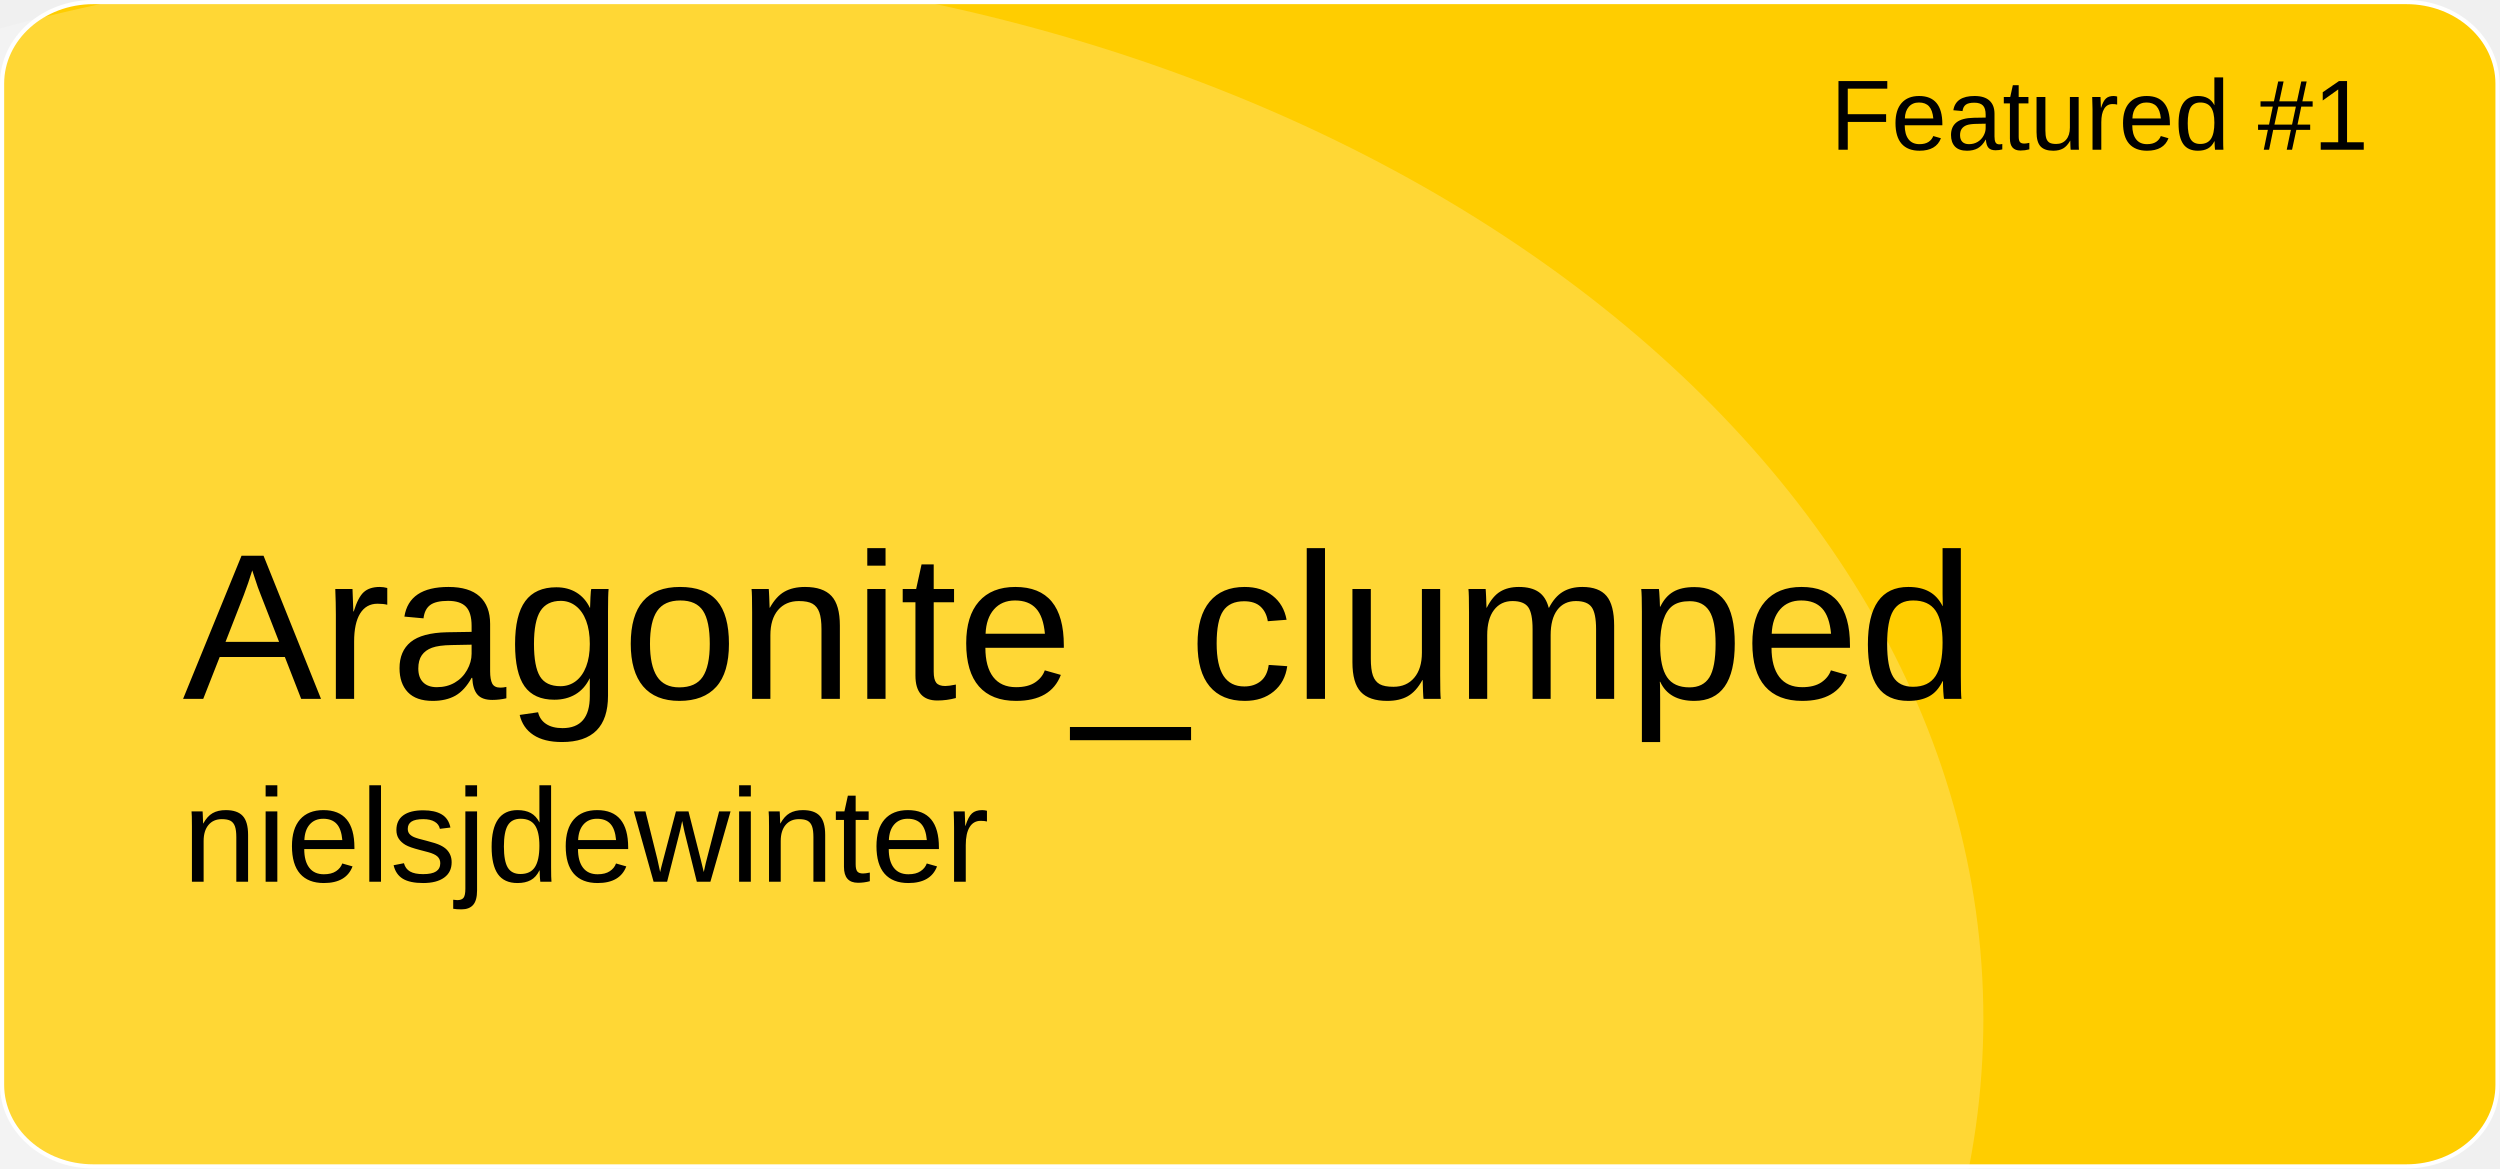
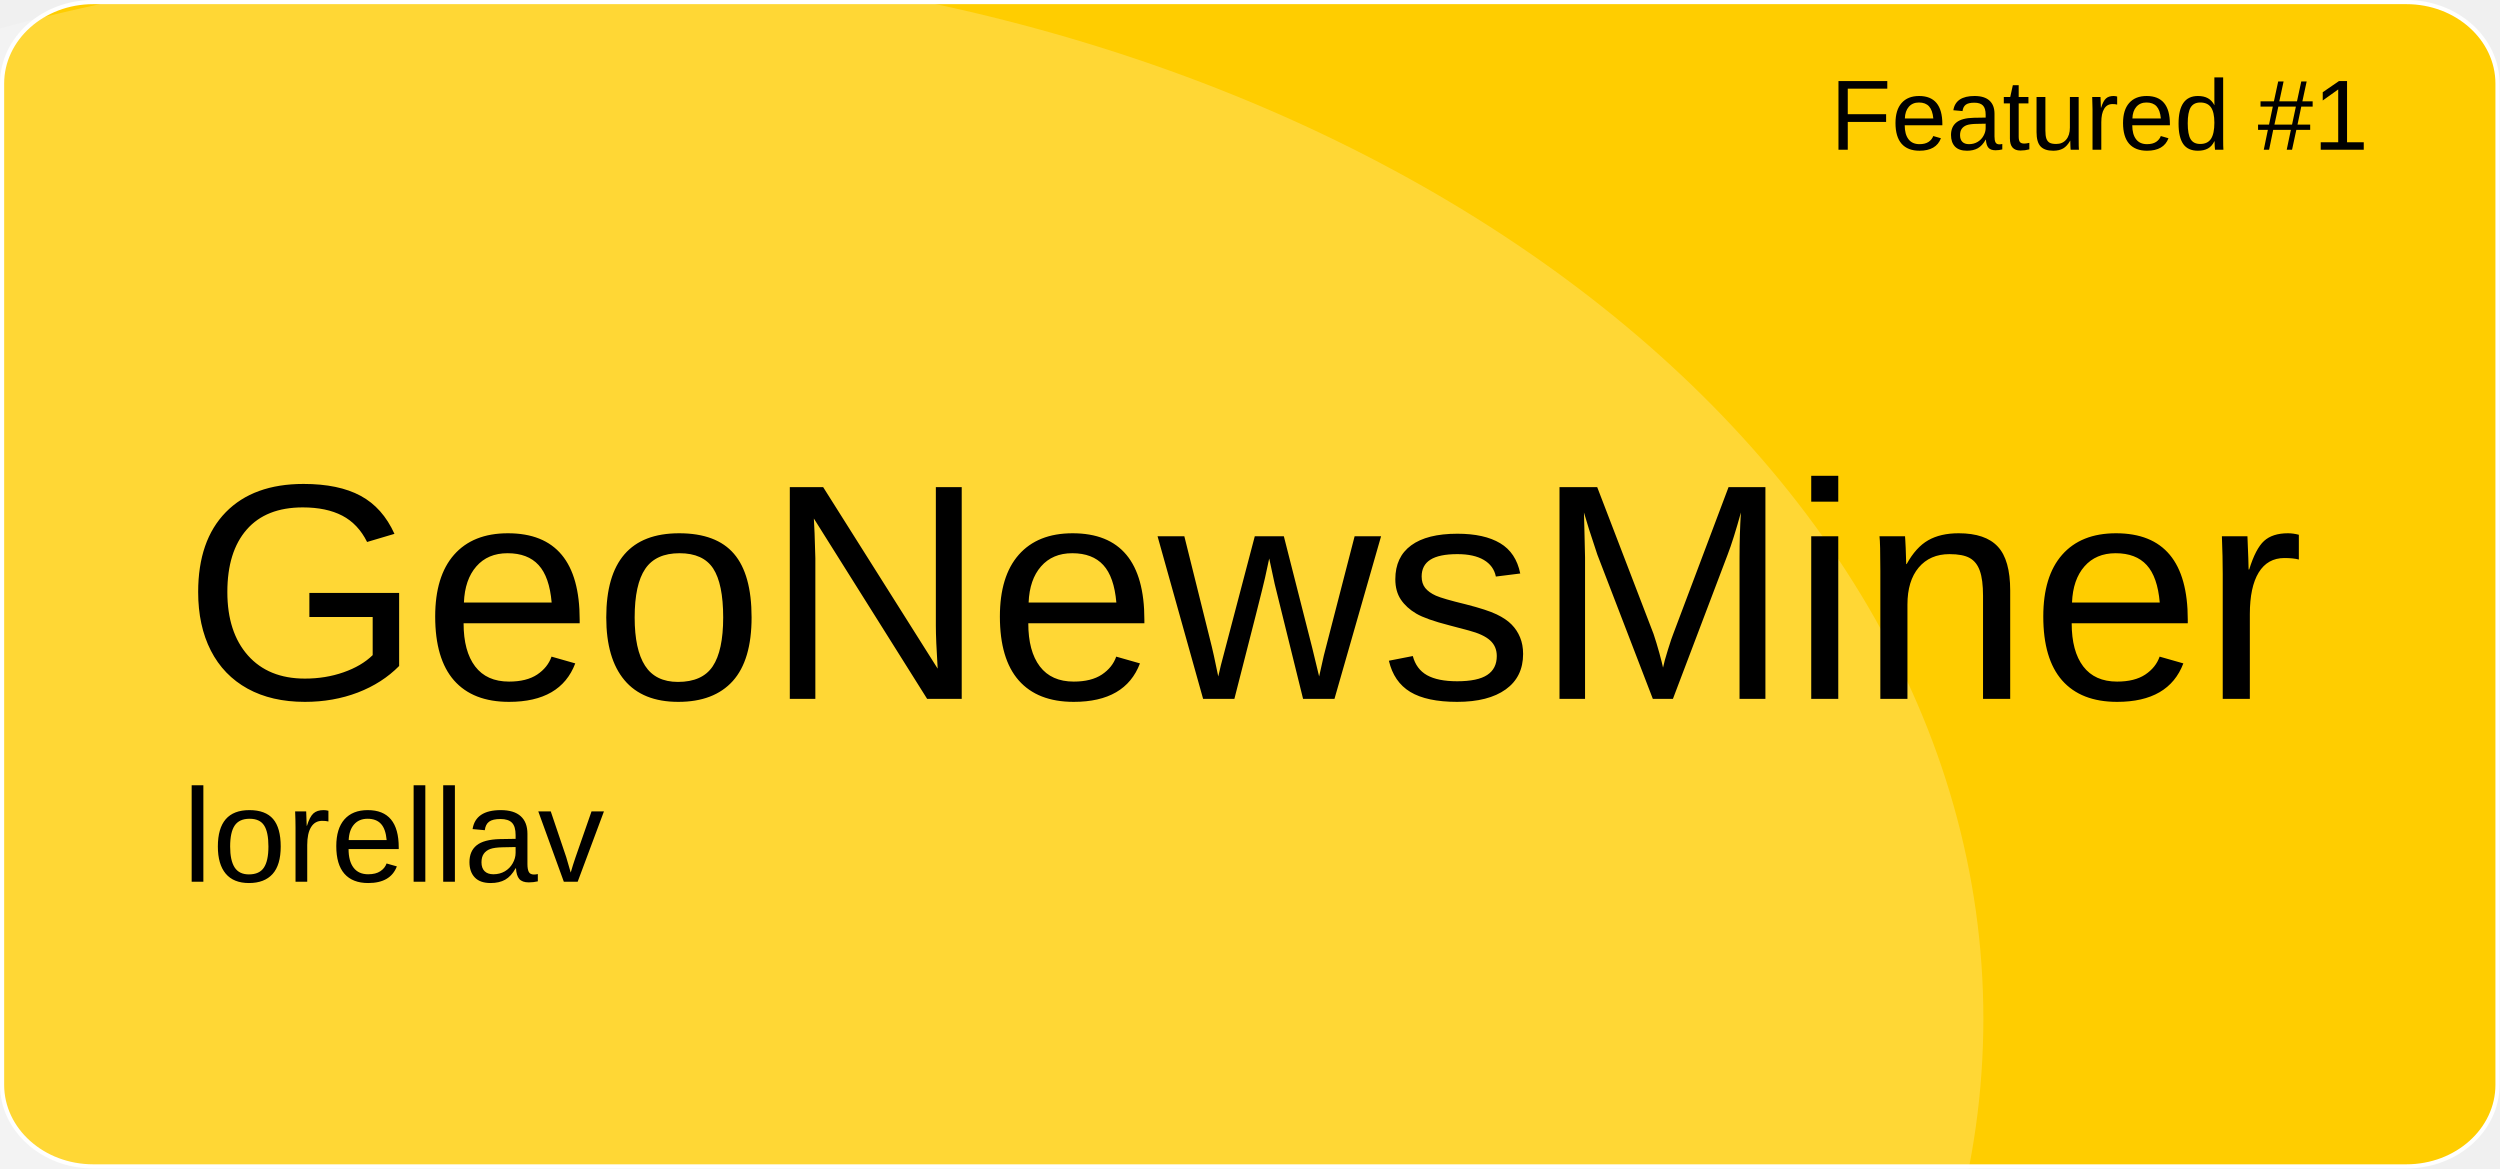
<svg xmlns="http://www.w3.org/2000/svg" version="1.1" id="a" x="0px" y="0px" viewBox="0 0 601 281" style="enable-background:new 0 0 601 281;" xml:space="preserve">
  <style type="text/css">
	.st0{fill:#FFCD00;stroke:#FFFFFF;stroke-miterlimit:10;}
	.st1{opacity:0.21;fill:#FFFFFF;enable-background:new    ;}
	.st2{font-family:'Arial';}
	.st3{font-size:24px;}
- 	.st4{font-size:50px;}
+ 	.st4{font-size:74px;}
	.st5{font-size:32px;}
</style>
  <path id="b" class="st0" d="M22.4,0.5h556.1c12.1,0,21.9,8.8,21.9,19.6v240.7c0,10.8-9.8,19.6-21.9,19.6H22.4  c-12.1,0-21.9-8.8-21.9-19.6V20.1C0.5,9.3,10.3,0.5,22.4,0.5z" />
  <ellipse class="st1" cx="124.5" cy="244.9" rx="352.3" ry="254.4" />
  <text transform="matrix(1 0 0 1 440 36)" class="st2 st3">Featured #1</text>
-   <text transform="matrix(1 0 0 1 43.92 168.01)" class="st2 st4">Aragonite_clumped</text>
-   <text transform="matrix(1 0 0 1 43.92 211.97)" class="st2 st5">nielsjdewinter</text>
+   <text transform="matrix(1 0 0 1 43.92 168.01)" class="st2 st4">GeoNewsMiner</text>
+   <text transform="matrix(1 0 0 1 43.92 211.97)" class="st2 st5">lorellav</text>
</svg>
